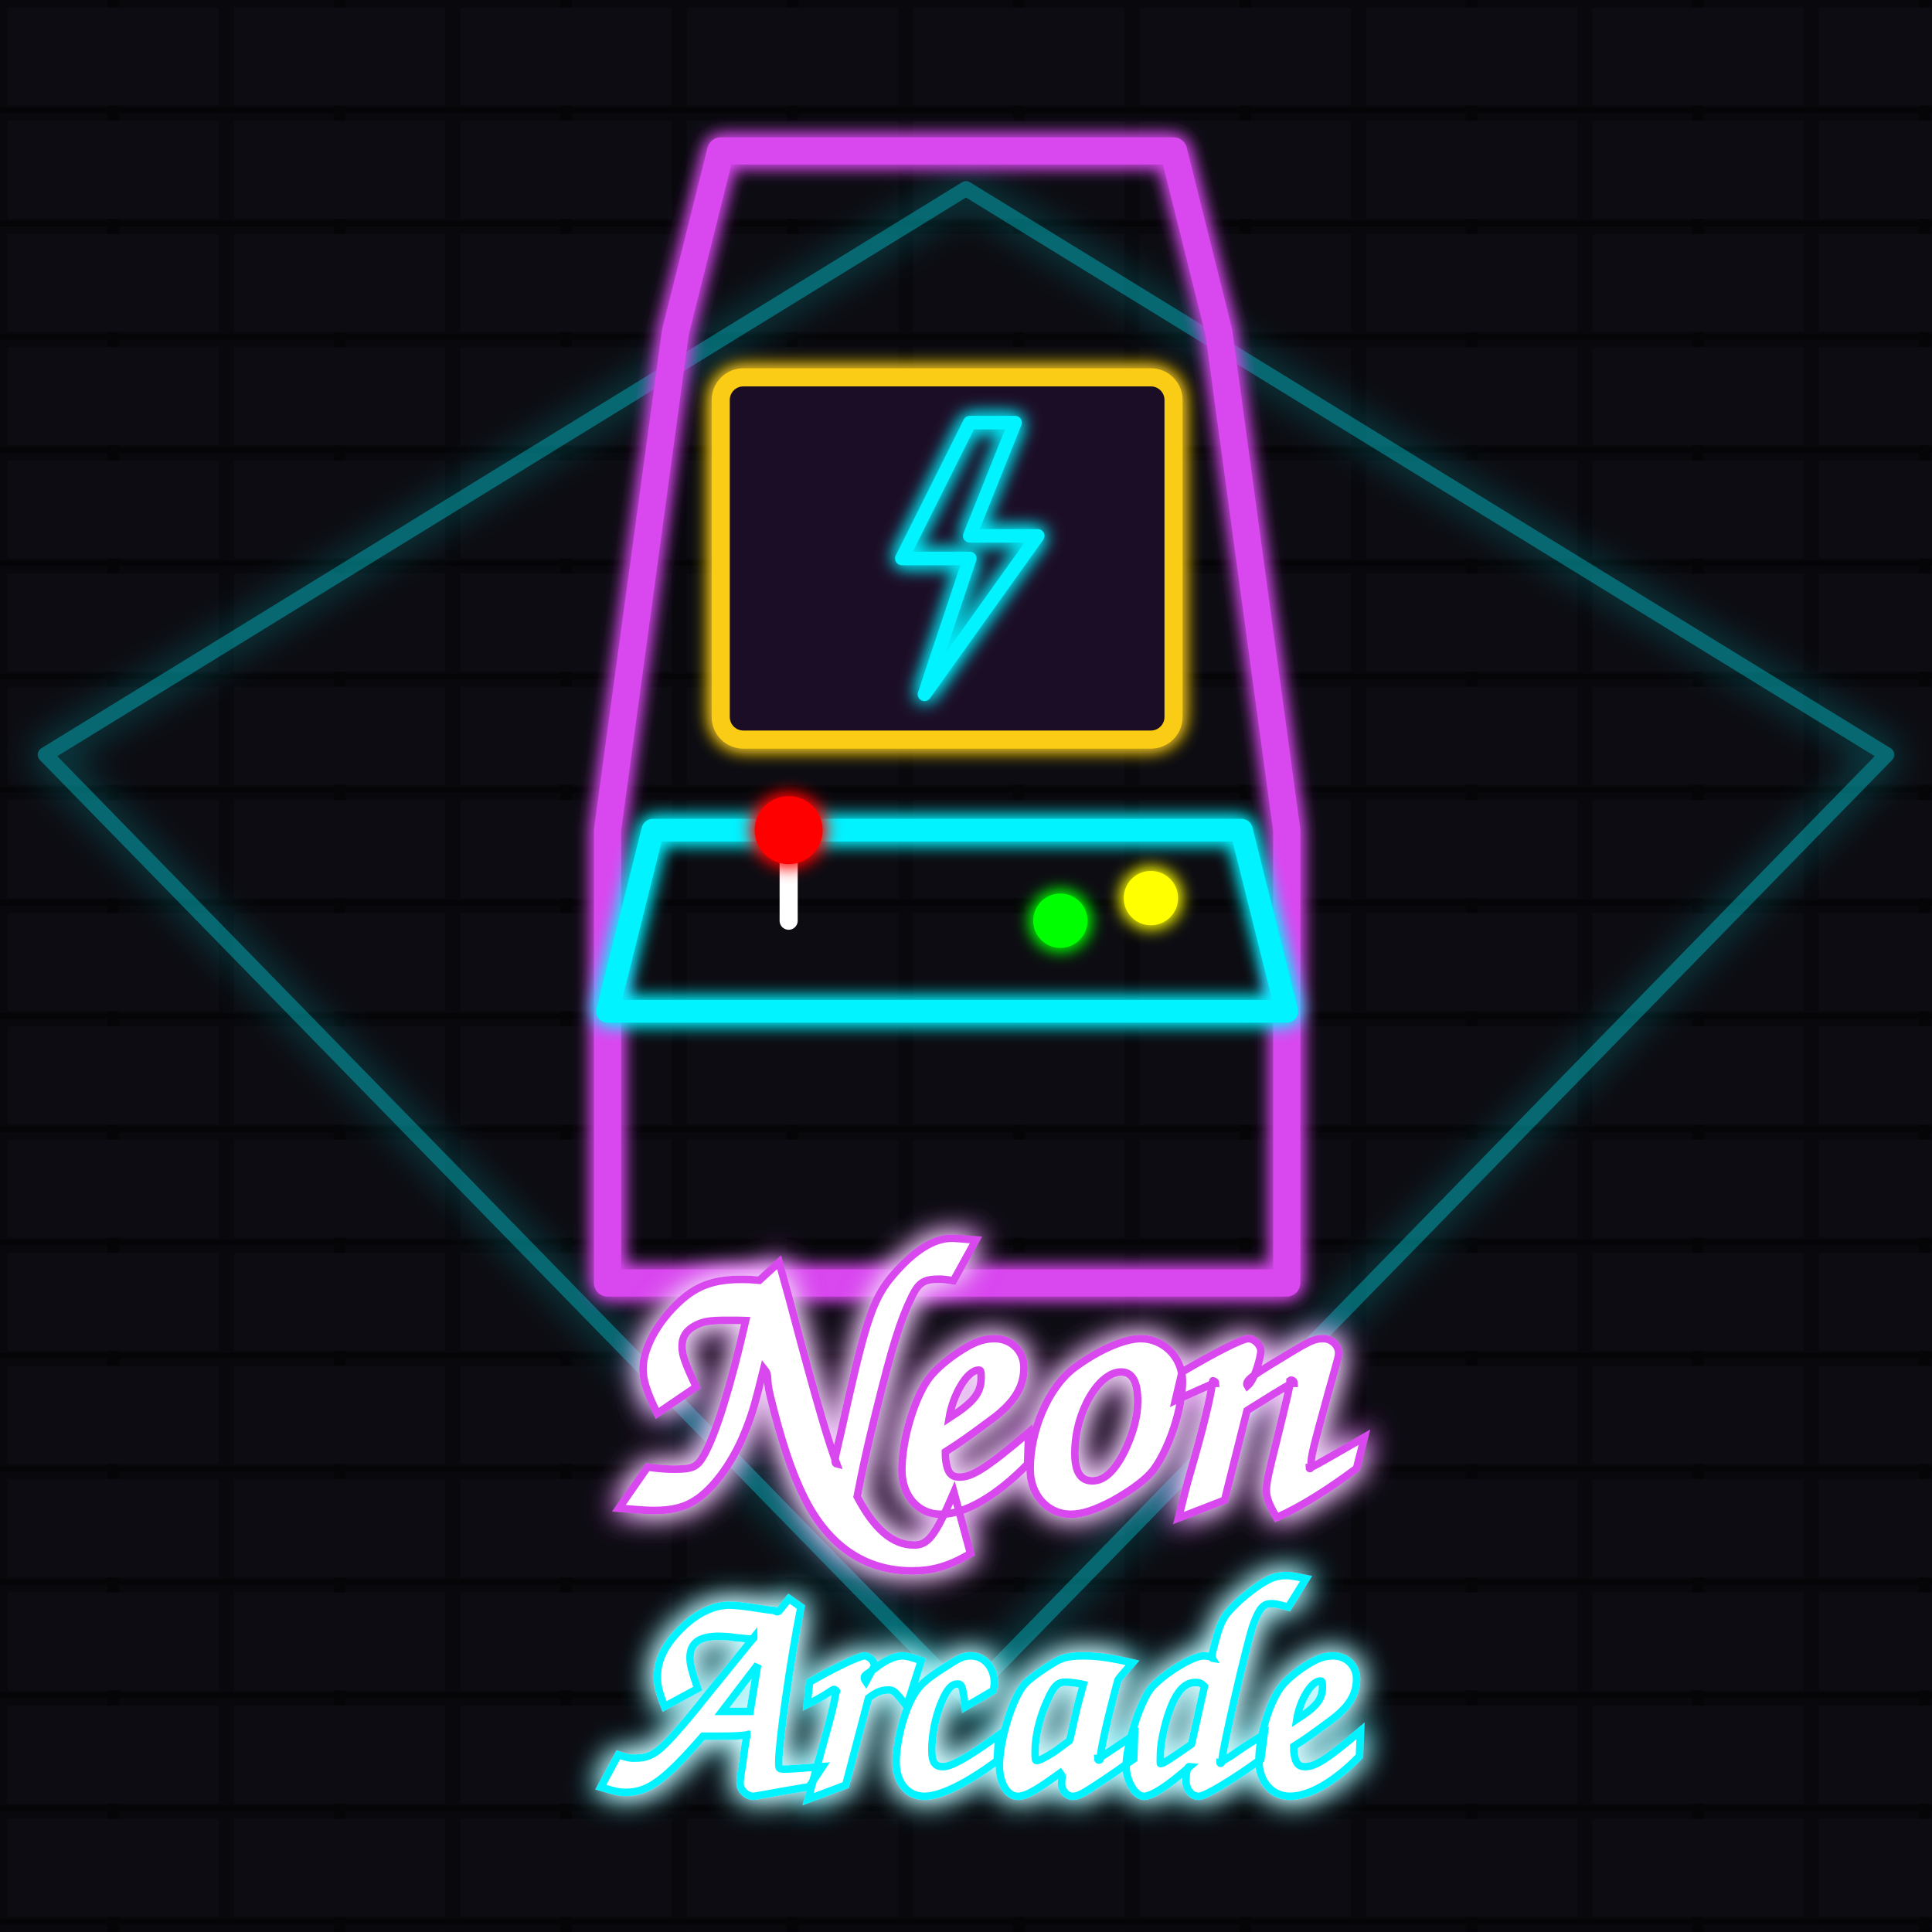
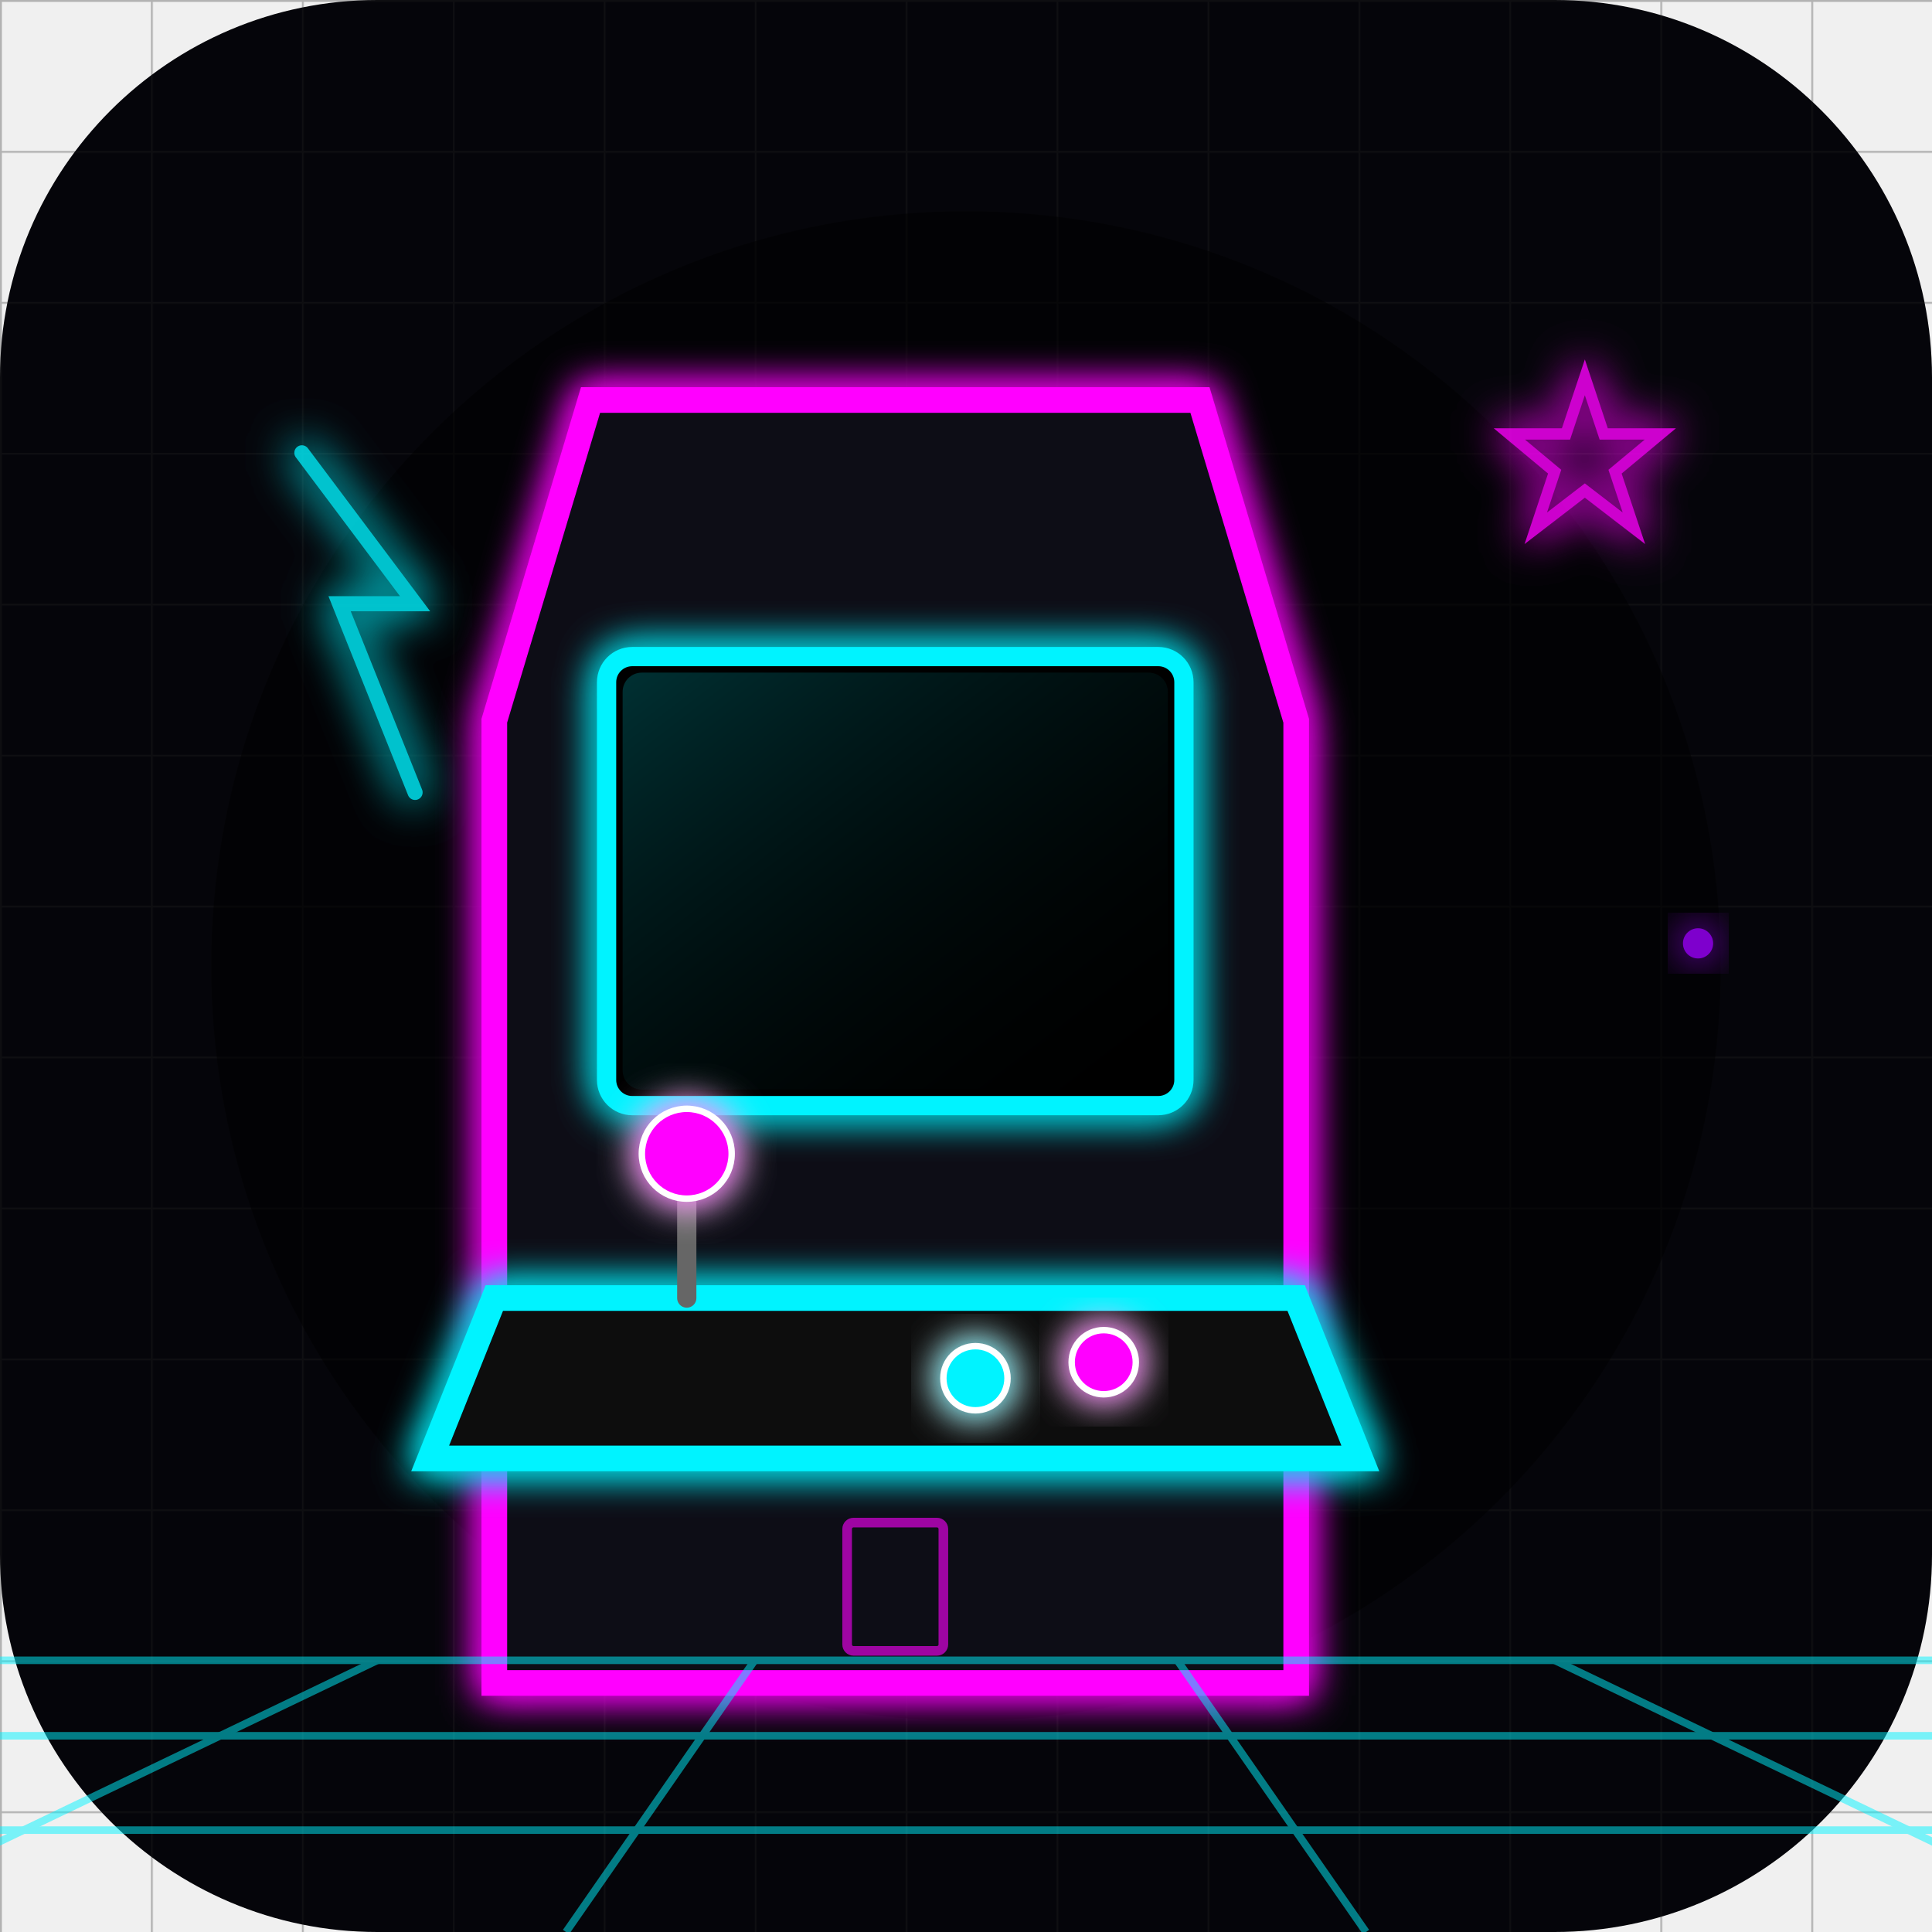
<svg xmlns="http://www.w3.org/2000/svg" viewBox="0 0 512 512">
  <defs>
-     <filter id="neon" x="-50%" y="-50%" width="200%" height="200%">
-       <feGaussianBlur in="SourceGraphic" stdDeviation="5" result="blur" />
-       <feColorMatrix in="blur" type="matrix" values="1 0 0 0 0  0 1 0 0 0  0 0 1 0 0  0 0 0 18 -7" result="goo" />
-       <feComposite in="SourceGraphic" in2="goo" operator="over" />
+     <pattern id="grid" x="0" y="0" width="40" height="40" patternUnits="userSpaceOnUse">
+       <path d="M 40 0 L 0 0 0 40" fill="none" stroke="#222" stroke-width="1" />
+     </pattern>
+     <filter id="pink-glow" x="-50%" y="-50%" width="200%" height="200%">
+       <feGaussianBlur stdDeviation="6" result="blur" />
+       <feMerge>
+         <feMergeNode in="blur" />
+         <feMergeNode in="blur" />
+         <feMergeNode in="SourceGraphic" />
+       </feMerge>
+     </filter>
+     <filter id="blue-glow" x="-50%" y="-50%" width="200%" height="200%">
+       <feGaussianBlur stdDeviation="6" result="blur" />
+       <feMerge>
+         <feMergeNode in="blur" />
+         <feMergeNode in="blur" />
+         <feMergeNode in="SourceGraphic" />
+       </feMerge>
+     </filter>
+     <filter id="yellow-glow" x="-50%" y="-50%" width="200%" height="200%">
+       <feGaussianBlur stdDeviation="4" result="blur" />
      <feMerge>
        <feMergeNode in="blur" />
        <feMergeNode in="SourceGraphic" />
      </feMerge>
    </filter>
-     <filter id="tube-glow" height="300%" width="300%" x="-100%" y="-100%">
-       <feGaussianBlur stdDeviation="4" result="coloredBlur" />
-       <feMerge>
-         <feMergeNode in="coloredBlur" />
-         <feMergeNode in="coloredBlur" />
-         <feMergeNode in="SourceGraphic" />
-       </feMerge>
-     </filter>
-     <pattern id="brick" x="0" y="0" width="60" height="30" patternUnits="userSpaceOnUse">
-       <rect width="60" height="30" fill="#151520" />
-       <path d="M0 30 L60 30 M30 0 L30 30" stroke="#000" stroke-width="3" stroke-opacity="0.4" />
-       <rect width="56" height="26" x="2" y="2" fill="#1e1e2e" />
-     </pattern>
  </defs>
-   <rect width="512" height="512" fill="url(#brick)" />
-   <rect width="512" height="512" fill="rgba(0,0,0,0.6)" />
-   <path d="M 256 50 L 500 200 L 256 450 L 12 200 Z" fill="none" stroke="#00f3ff" stroke-width="4" stroke-linejoin="round" stroke-linecap="round" opacity="0.4" filter="url(#neon)" transform="translate(0, 0)" />
-   <g transform="translate(161, 40) scale(0.6)">
-     <path d="M 50 0 L 250 0 L 270 80 L 300 300 L 300 500 L 0 500 L 0 300 L 30 80 Z" fill="none" stroke="#d946ef" stroke-width="12" stroke-linejoin="round" stroke-linecap="round" filter="url(#tube-glow)" />
-     <rect x="50" y="100" width="200" height="160" rx="10" fill="#1a1025" stroke="#facc15" stroke-width="8" filter="url(#tube-glow)" />
-     <path d="M 160 120 L 130 180 L 160 180 L 140 240 L 190 170 L 160 170 L 180 120 Z" fill="none" stroke="#00f3ff" stroke-width="6" stroke-linejoin="round" filter="url(#tube-glow)" />
-     <path d="M 20 300 L 280 300 L 300 380 L 0 380 Z" fill="none" stroke="#00f3ff" stroke-width="10" stroke-linejoin="round" filter="url(#tube-glow)" />
-     <line x1="80" y1="340" x2="80" y2="310" stroke="#fff" stroke-width="8" stroke-linecap="round" />
-     <circle cx="80" cy="300" r="15" fill="#ff0000" filter="url(#tube-glow)" />
-     <circle cx="200" cy="340" r="12" fill="#00ff00" filter="url(#tube-glow)" />
-     <circle cx="240" cy="330" r="12" fill="#ffff00" filter="url(#tube-glow)" />
+   <rect width="512" height="512" fill="#05050a" rx="100" />
+   <rect width="512" height="512" fill="url(#grid)" opacity="0.3" />
+   <circle cx="256" cy="256" r="200" fill="radial-gradient(circle, #200040 0%, transparent 80%)" opacity="0.5" />
+   <g opacity="0.8">
+     <path d="M 420 100 L 425 115 L 440 115 L 428 125 L 433 140 L 420 130 L 407 140 L 412 125 L 400 115 L 415 115 Z" fill="none" stroke="#ff00ff" stroke-width="3" filter="url(#pink-glow)" />
+     <path d="M 80 120 L 110 160 L 90 160 L 110 210" fill="none" stroke="#00f3ff" stroke-width="4" stroke-linecap="round" filter="url(#blue-glow)" />
+     <circle cx="450" cy="250" r="4" fill="#9d00ff" filter="url(#blue-glow)" />
  </g>
-   <text x="256" y="400" text-anchor="middle" font-family="cursive, sans-serif" font-weight="bold" font-style="italic" font-size="100" fill="#fff" stroke="#d946ef" stroke-width="2" filter="url(#tube-glow)" style="text-shadow: 0 0 15px #d946ef;">
-     Neon
-   </text>
-   <text x="256" y="475" text-anchor="middle" font-family="cursive, sans-serif" font-weight="bold" font-style="italic" font-size="80" fill="#fff" stroke="#00f3ff" stroke-width="2" filter="url(#tube-glow)" style="text-shadow: 0 0 15px #00f3ff;">
-     Arcade
-   </text>
+   <g transform="translate(131, 106) scale(0.85)">
+     <path d="M 30 0 L 220 0 L 250 100 L 250 400 L 0 400 L 0 100 Z" fill="#0a0a15" stroke="#ff00ff" stroke-width="8" filter="url(#pink-glow)" />
+     <rect x="35" y="80" width="180" height="140" rx="8" fill="#000" stroke="#00f3ff" stroke-width="6" filter="url(#blue-glow)" />
+     <rect x="40" y="85" width="170" height="130" rx="6" fill="url(#screenGrad)" opacity="0.2" />
+     <defs>
+       <linearGradient id="screenGrad" x1="0" y1="0" x2="1" y2="1">
+         <stop offset="0%" stop-color="#00f3ff" />
+         <stop offset="100%" stop-color="transparent" />
+       </linearGradient>
+     </defs>
+     <path d="M 0 280 L 250 280 L 270 330 L -20 330 Z" fill="#080810" stroke="#00f3ff" stroke-width="8" filter="url(#blue-glow)" />
+     <line x1="60" y1="280" x2="60" y2="240" stroke="#666" stroke-width="6" stroke-linecap="round" />
+     <circle cx="60" cy="235" r="14" fill="#ff00ff" stroke="#fff" stroke-width="2" filter="url(#pink-glow)" />
+     <circle cx="150" cy="305" r="10" fill="#00f3ff" stroke="#fff" stroke-width="2" filter="url(#blue-glow)" />
+     <circle cx="190" cy="300" r="10" fill="#ff00ff" stroke="#fff" stroke-width="2" filter="url(#pink-glow)" />
+     <rect x="110" y="350" width="30" height="40" rx="2" stroke="#ff00ff" stroke-width="3" fill="none" opacity="0.6" />
+   </g>
+   <g transform="translate(0, 440)" opacity="0.5">
+     <path d="M 0 0 L 512 0 M 0 20 L 512 20 M 0 45 L 512 45" stroke="#00f3ff" stroke-width="2" />
+     <path d="M 100 0 L -50 72 M 200 0 L 150 72 M 312 0 L 362 72 M 412 0 L 562 72" stroke="#00f3ff" stroke-width="2" />
+   </g>
</svg>
